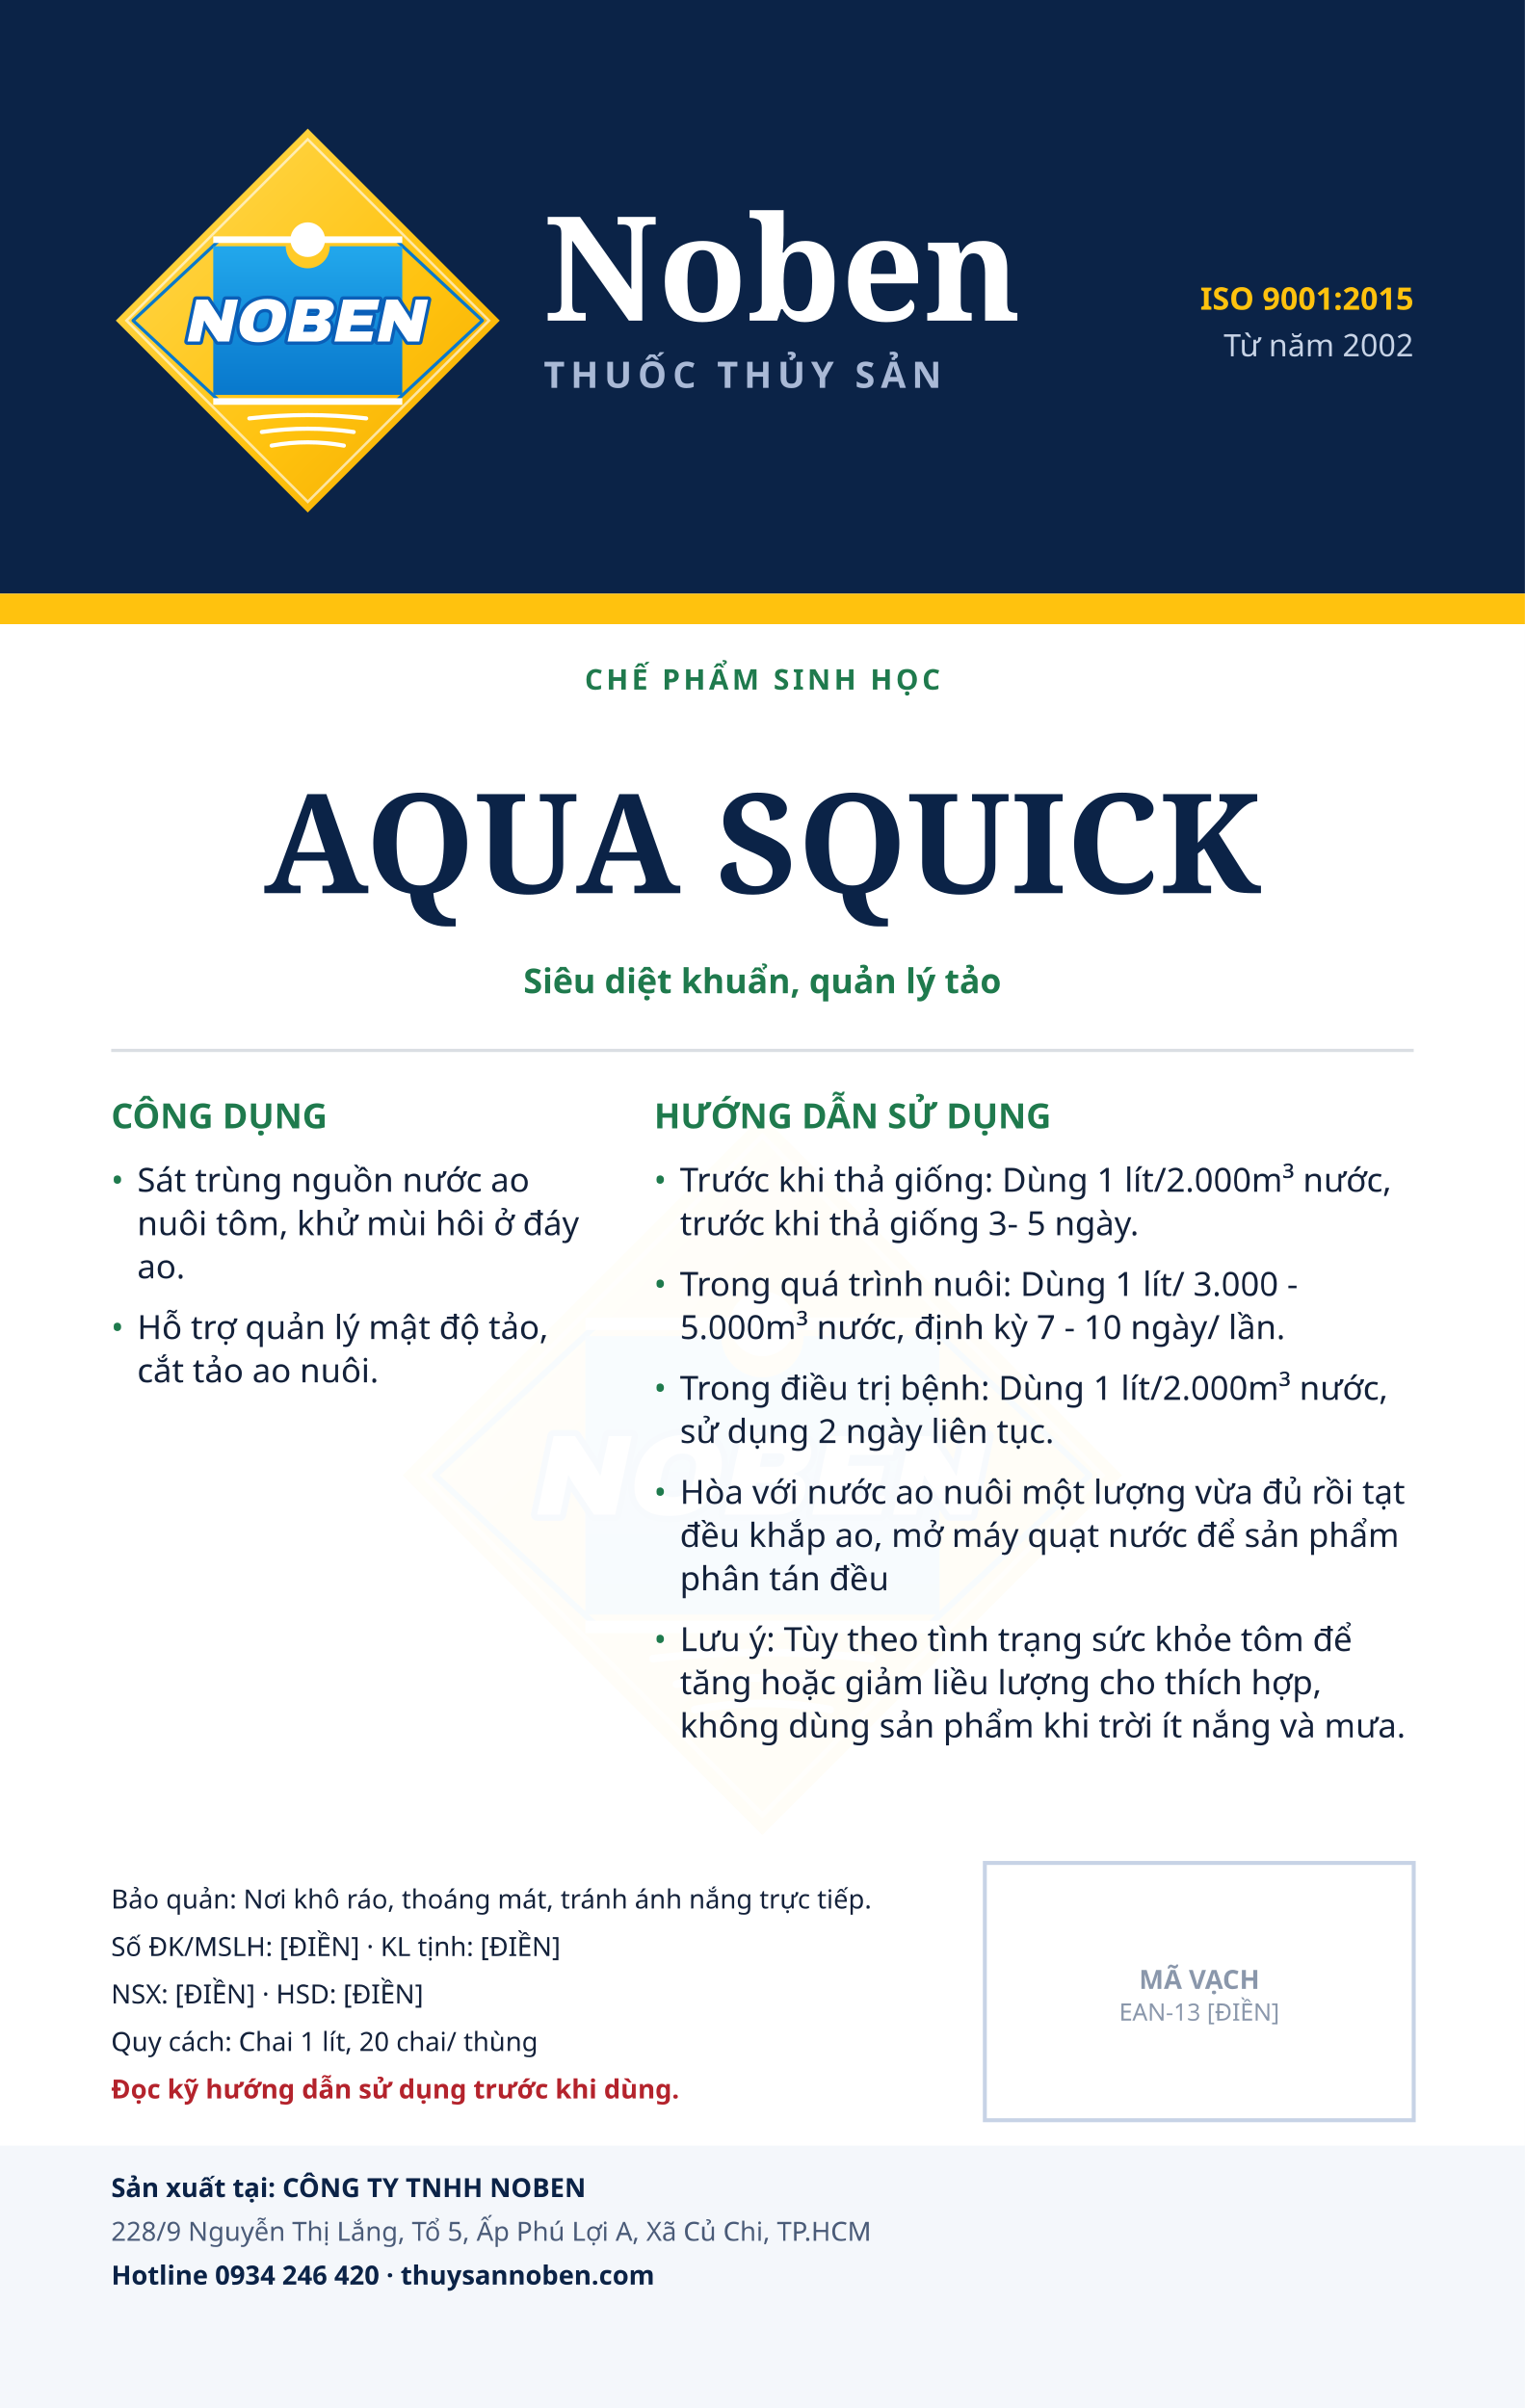
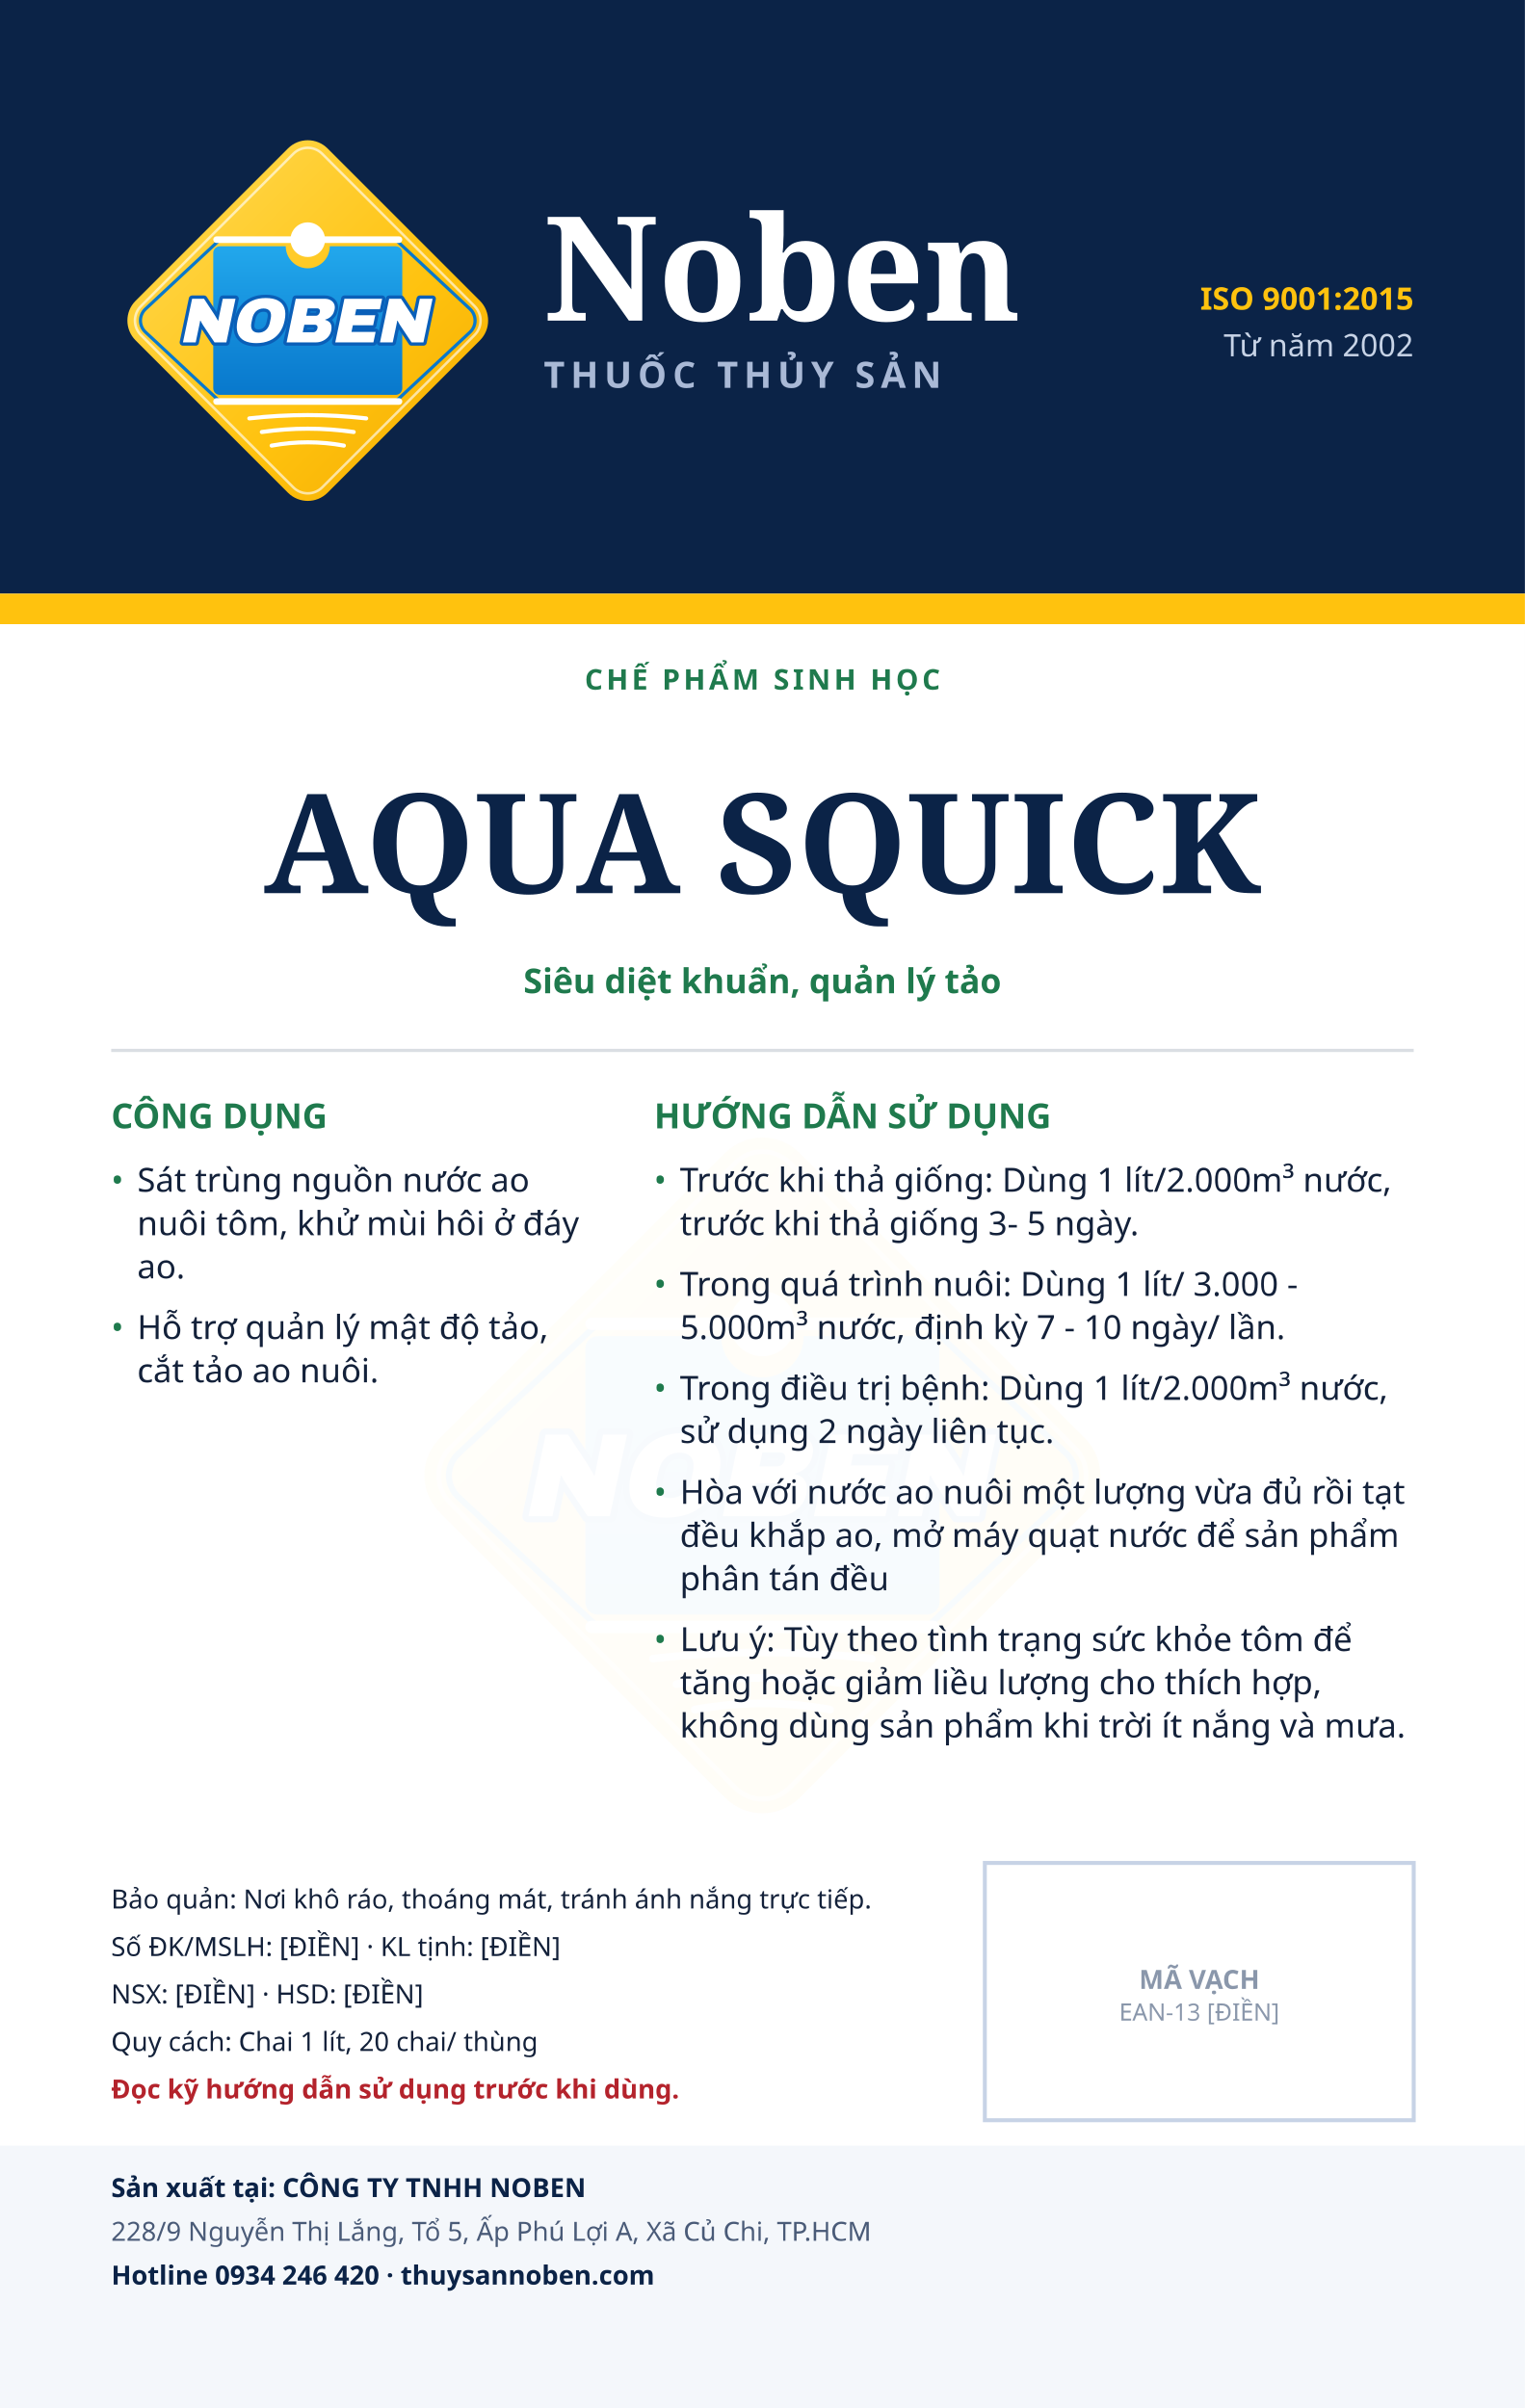
<svg xmlns="http://www.w3.org/2000/svg" xmlns:xlink="http://www.w3.org/1999/xlink" width="96mm" height="151.62mm" viewBox="-3 -3 96 151.62" data-trim="90 145.62" data-tran-le="3" data-an-toan="4">
  <defs>
    <clipPath id="nb-trang-giua">
      <rect x="0" y="36.29" width="90" height="95.81" />
    </clipPath>
  </defs>
  <g id="nen">
    <rect x="-3" y="-3" width="96" height="151.62" fill="#ffffff" />
    <rect x="-3" y="132.1" width="96" height="16.52" fill="#f4f7fb" />
    <g opacity="0.035" clip-path="url(#nb-trang-giua)">
      <use href="#nb-mark-art" xlink:href="#nb-mark-art" transform="translate(21.81 66.71) scale(0.09057)" />
    </g>
  </g>
  <g id="dai-thuong-hieu" data-khung="31.23 0 54.77 34.38">
    <rect x="-3" y="-3" width="96" height="37.38" fill="#0b2347" />
    <rect x="-3" y="34.38" width="96" height="1.92" fill="#ffc20e" />
    <text font-family="'Playfair Display ExtraBold', 'Playfair Display', serif" font-weight="800" font-size="9.14" fill="#ffffff" x="31.23" y="17.19">Noben</text>
    <text font-family="'Be Vietnam Pro SemiBold', 'Be Vietnam Pro', sans-serif" font-weight="600" font-size="2.29" fill="#a9b9d6" letter-spacing="0.37" x="31.23" y="21.42">THUỐC THỦY SẢN</text>
    <text font-family="'Be Vietnam Pro SemiBold', 'Be Vietnam Pro', sans-serif" font-weight="600" font-size="1.96" fill="#ffc20e" text-anchor="end" x="86" y="16.5">ISO 9001:2015</text>
    <text font-family="'Be Vietnam Pro', sans-serif" font-weight="400" font-size="1.96" fill="#c7d3e6" text-anchor="end" x="86" y="19.44">Từ năm 2002</text>
  </g>
  <g id="logo">
    <g transform="translate(4 4.81) scale(0.04834)">
      <g id="nb-mark-art">
        <defs>
          <linearGradient id="nb-g" x1="0" y1="0" x2="1" y2="1">
            <stop offset="0" stop-color="#ffdb57" />
            <stop offset=".618" stop-color="#ffc20e" />
            <stop offset="1" stop-color="#f2a900" />
          </linearGradient>
          <linearGradient id="nb-b" x1="0" y1="0" x2="0" y2="1">
            <stop offset="0" stop-color="#22a8ec" />
            <stop offset=".618" stop-color="#1289d8" />
            <stop offset="1" stop-color="#0878cc" />
          </linearGradient>
        </defs>
-         <path d="M256 6 L506 256 L256 506 L6 256 Z" fill="url(#nb-g)" />
-         <path d="M256 19.93 L492.07 256 L256 492.07 L19.93 256 Z" fill="none" stroke="#fff" stroke-opacity=".618" stroke-width="3.29" />
-         <path d="M370.48 150.62 L483.46 256 L370.48 361.38 M141.52 150.62 L28.54 256 L141.52 361.38" fill="none" stroke="#0878cc" stroke-width="4.18" stroke-linejoin="round" stroke-linecap="round" />
-         <path d="M132.91 150.62 H379.09 M132.91 361.38 H379.09" stroke="#fff" stroke-width="8.61" />
-         <path d="M132.91 159.23 H227.33 A28.67 28.67 0 0 0 284.67 159.23 H379.09 V352.77 H132.91 Z" fill="url(#nb-b)" />
+         <path d="M281.79 31.79 L480.21 230.21 A36.47 36.47 0 0 1 480.21 281.79 L281.79 480.21 A36.47 36.47 0 0 1 230.21 480.21 L31.79 281.79 A36.47 36.47 0 0 1 31.79 230.21 L230.21 31.79 A36.47 36.47 0 0 1 281.79 31.79 Z" fill="url(#nb-g)" />
+         <path d="M274.83 38.76 L473.24 237.17 A26.62 26.62 0 0 1 473.24 274.83 L274.83 473.24 A26.62 26.62 0 0 1 237.17 473.24 L38.76 274.83 A26.62 26.62 0 0 1 38.76 237.17 L237.17 38.76 A26.62 26.62 0 0 1 274.83 38.76 Z" fill="none" stroke="#fff" stroke-opacity=".618" stroke-width="3.29" />
+         <path d="M370.48 150.62 L467.36 240.98 A20.53 20.53 0 0 1 467.36 271.02 L370.48 361.38 M141.52 150.62 L44.64 240.98 A20.53 20.53 0 0 0 44.64 271.02 L141.52 361.38" fill="none" stroke="#0878cc" stroke-width="4.18" stroke-linejoin="round" stroke-linecap="round" />
+         <rect x="132.91" y="146.31" width="246.19" height="8.61" rx="4.31" fill="#fff" />
+         <rect x="132.91" y="357.08" width="246.19" height="8.61" rx="4.31" fill="#fff" />
+         <path d="M141.52 159.23 H227.33 A28.67 28.67 0 0 0 284.67 159.23 H370.48 A8.61 8.61 0 0 1 379.09 167.84 V344.16 A8.61 8.61 0 0 1 370.48 352.77 H141.52 A8.61 8.61 0 0 1 132.91 344.16 V167.84 A8.61 8.61 0 0 1 141.52 159.23 Z" fill="url(#nb-b)" />
        <circle cx="256" cy="150.62" r="22.54" fill="#fff" />
-         <g transform="translate(93.56 283.26) scale(0.8613)">
-           <path d="M6.808 0.0 20.1 -63.296H37.396L52.312 -40.572Q52.947 -39.652 53.96 -37.904Q54.973 -36.156 56.022 -34.362Q57.071 -32.568 57.575 -31.464L58.074 -31.648Q58.523 -34.224 59.054 -36.754Q59.586 -39.284 59.856 -40.572L64.628 -63.296H83.12L69.828 0.0H52.624L35.765 -25.3Q34.587 -27.14 33.802 -28.658Q33.017 -30.176 32.295 -31.556L31.796 -31.372Q31.521 -29.624 31.154 -27.876Q30.787 -26.128 30.613 -25.3L25.3 0.0Z M113.676 1.104Q102.912 1.104 96.049 -2.576Q89.186 -6.256 86.674 -13.57Q84.162 -20.884 86.422 -31.648Q88.702 -42.504 94.276 -49.772Q99.85 -57.04 108.259 -60.72Q116.668 -64.4 127.432 -64.4Q138.288 -64.4 145.151 -60.72Q152.014 -57.04 154.536 -49.772Q157.058 -42.504 154.778 -31.648Q152.518 -20.884 146.934 -13.57Q141.35 -6.256 132.941 -2.576Q124.532 1.104 113.676 1.104ZM116.864 -14.076Q120.176 -14.076 122.928 -15.134Q125.68 -16.192 127.788 -18.124Q129.896 -20.056 131.294 -22.77Q132.692 -25.484 133.368 -28.704L134.604 -34.592Q135.281 -37.812 135.022 -40.526Q134.764 -43.24 133.468 -45.172Q132.172 -47.104 129.864 -48.162Q127.556 -49.22 124.244 -49.22Q120.932 -49.22 118.18 -48.162Q115.428 -47.104 113.366 -45.172Q111.304 -43.24 109.906 -40.526Q108.509 -37.812 107.832 -34.592L106.596 -28.704Q105.92 -25.484 106.178 -22.77Q106.436 -20.056 107.686 -18.124Q108.936 -16.192 111.244 -15.134Q113.552 -14.076 116.864 -14.076Z M158.08 0.0 171.372 -63.296H213.508Q218.292 -63.296 221.833 -61.318Q225.373 -59.34 227.031 -55.844Q228.689 -52.348 227.723 -47.748Q226.757 -43.148 224.667 -40.204Q222.577 -37.26 219.827 -35.558Q217.078 -33.856 214.052 -33.028L213.975 -32.66Q217.132 -31.924 219.469 -30.13Q221.807 -28.336 222.786 -25.116Q223.766 -21.896 222.704 -16.836Q221.641 -11.776 218.365 -8.004Q215.089 -4.232 210.504 -2.116Q205.92 0.0 200.768 0.0ZM181.503 -14.72H196.959Q199.075 -14.72 200.672 -16.192Q202.269 -17.664 202.888 -20.608Q203.177 -21.988 202.821 -23.138Q202.464 -24.288 201.542 -24.932Q200.619 -25.576 199.239 -25.576H183.783ZM186.526 -38.64H200.51Q201.982 -38.64 203.139 -39.33Q204.296 -40.02 205.165 -41.308Q206.033 -42.596 206.439 -44.528Q206.864 -46.552 205.783 -47.978Q204.703 -49.404 202.771 -49.404H188.787Z M228.932 0.0 242.224 -63.296H296.964L293.776 -48.116H259.368L257.533 -39.376H286.973L283.92 -24.84H254.48L252.452 -15.18H287.504L284.316 0.0Z M294.08 0.0 307.372 -63.296H324.668L339.584 -40.572Q340.219 -39.652 341.232 -37.904Q342.245 -36.156 343.294 -34.362Q344.343 -32.568 344.847 -31.464L345.346 -31.648Q345.795 -34.224 346.326 -36.754Q346.858 -39.284 347.128 -40.572L351.9 -63.296H370.392L357.1 0.0H339.896L323.037 -25.3Q321.859 -27.14 321.074 -28.658Q320.289 -30.176 319.567 -31.556L319.068 -31.372Q318.793 -29.624 318.426 -27.876Q318.059 -26.128 317.885 -25.3L312.572 0.0Z" fill="none" stroke="#0a5fb8" stroke-width="10" stroke-linejoin="round" />
-           <path d="M6.808 0.0 20.1 -63.296H37.396L52.312 -40.572Q52.947 -39.652 53.96 -37.904Q54.973 -36.156 56.022 -34.362Q57.071 -32.568 57.575 -31.464L58.074 -31.648Q58.523 -34.224 59.054 -36.754Q59.586 -39.284 59.856 -40.572L64.628 -63.296H83.12L69.828 0.0H52.624L35.765 -25.3Q34.587 -27.14 33.802 -28.658Q33.017 -30.176 32.295 -31.556L31.796 -31.372Q31.521 -29.624 31.154 -27.876Q30.787 -26.128 30.613 -25.3L25.3 0.0Z M113.676 1.104Q102.912 1.104 96.049 -2.576Q89.186 -6.256 86.674 -13.57Q84.162 -20.884 86.422 -31.648Q88.702 -42.504 94.276 -49.772Q99.85 -57.04 108.259 -60.72Q116.668 -64.4 127.432 -64.4Q138.288 -64.4 145.151 -60.72Q152.014 -57.04 154.536 -49.772Q157.058 -42.504 154.778 -31.648Q152.518 -20.884 146.934 -13.57Q141.35 -6.256 132.941 -2.576Q124.532 1.104 113.676 1.104ZM116.864 -14.076Q120.176 -14.076 122.928 -15.134Q125.68 -16.192 127.788 -18.124Q129.896 -20.056 131.294 -22.77Q132.692 -25.484 133.368 -28.704L134.604 -34.592Q135.281 -37.812 135.022 -40.526Q134.764 -43.24 133.468 -45.172Q132.172 -47.104 129.864 -48.162Q127.556 -49.22 124.244 -49.22Q120.932 -49.22 118.18 -48.162Q115.428 -47.104 113.366 -45.172Q111.304 -43.24 109.906 -40.526Q108.509 -37.812 107.832 -34.592L106.596 -28.704Q105.92 -25.484 106.178 -22.77Q106.436 -20.056 107.686 -18.124Q108.936 -16.192 111.244 -15.134Q113.552 -14.076 116.864 -14.076Z M158.08 0.0 171.372 -63.296H213.508Q218.292 -63.296 221.833 -61.318Q225.373 -59.34 227.031 -55.844Q228.689 -52.348 227.723 -47.748Q226.757 -43.148 224.667 -40.204Q222.577 -37.26 219.827 -35.558Q217.078 -33.856 214.052 -33.028L213.975 -32.66Q217.132 -31.924 219.469 -30.13Q221.807 -28.336 222.786 -25.116Q223.766 -21.896 222.704 -16.836Q221.641 -11.776 218.365 -8.004Q215.089 -4.232 210.504 -2.116Q205.92 0.0 200.768 0.0ZM181.503 -14.72H196.959Q199.075 -14.72 200.672 -16.192Q202.269 -17.664 202.888 -20.608Q203.177 -21.988 202.821 -23.138Q202.464 -24.288 201.542 -24.932Q200.619 -25.576 199.239 -25.576H183.783ZM186.526 -38.64H200.51Q201.982 -38.64 203.139 -39.33Q204.296 -40.02 205.165 -41.308Q206.033 -42.596 206.439 -44.528Q206.864 -46.552 205.783 -47.978Q204.703 -49.404 202.771 -49.404H188.787Z M228.932 0.0 242.224 -63.296H296.964L293.776 -48.116H259.368L257.533 -39.376H286.973L283.92 -24.84H254.48L252.452 -15.18H287.504L284.316 0.0Z M294.08 0.0 307.372 -63.296H324.668L339.584 -40.572Q340.219 -39.652 341.232 -37.904Q342.245 -36.156 343.294 -34.362Q344.343 -32.568 344.847 -31.464L345.346 -31.648Q345.795 -34.224 346.326 -36.754Q346.858 -39.284 347.128 -40.572L351.9 -63.296H370.392L357.1 0.0H339.896L323.037 -25.3Q321.859 -27.14 321.074 -28.658Q320.289 -30.176 319.567 -31.556L319.068 -31.372Q318.793 -29.624 318.426 -27.876Q318.059 -26.128 317.885 -25.3L312.572 0.0Z" fill="#fff" />
+         <g transform="translate(93.46 284.39) scale(0.89704)">
+           <g fill="none" stroke="#0a5fb8" stroke-width="9.6" stroke-linejoin="round">
+             <path transform="translate(-6.81 0)" d="M6.808 0.0 20.1 -63.296H37.396L52.312 -40.572Q52.947 -39.652 53.96 -37.904Q54.973 -36.156 56.022 -34.362Q57.071 -32.568 57.575 -31.464L58.074 -31.648Q58.523 -34.224 59.054 -36.754Q59.586 -39.284 59.856 -40.572L64.628 -63.296H83.12L69.828 0.0H52.624L35.765 -25.3Q34.587 -27.14 33.802 -28.658Q33.017 -30.176 32.295 -31.556L31.796 -31.372Q31.521 -29.624 31.154 -27.876Q30.787 -26.128 30.613 -25.3L25.3 0.0Z " />
+             <path transform="translate(-7.2 0)" d="M113.676 1.104Q102.912 1.104 96.049 -2.576Q89.186 -6.256 86.674 -13.57Q84.162 -20.884 86.422 -31.648Q88.702 -42.504 94.276 -49.772Q99.85 -57.04 108.259 -60.72Q116.668 -64.4 127.432 -64.4Q138.288 -64.4 145.151 -60.72Q152.014 -57.04 154.536 -49.772Q157.058 -42.504 154.778 -31.648Q152.518 -20.884 146.934 -13.57Q141.35 -6.256 132.941 -2.576Q124.532 1.104 113.676 1.104ZM116.864 -14.076Q120.176 -14.076 122.928 -15.134Q125.68 -16.192 127.788 -18.124Q129.896 -20.056 131.294 -22.77Q132.692 -25.484 133.368 -28.704L134.604 -34.592Q135.281 -37.812 135.022 -40.526Q134.764 -43.24 133.468 -45.172Q132.172 -47.104 129.864 -48.162Q127.556 -49.22 124.244 -49.22Q120.932 -49.22 118.18 -48.162Q115.428 -47.104 113.366 -45.172Q111.304 -43.24 109.906 -40.526Q108.509 -37.812 107.832 -34.592L106.596 -28.704Q105.92 -25.484 106.178 -22.77Q106.436 -20.056 107.686 -18.124Q108.936 -16.192 111.244 -15.134Q113.552 -14.076 116.864 -14.076Z " />
+             <path transform="translate(-7.59 0)" d="M158.08 0.0 171.372 -63.296H213.508Q218.292 -63.296 221.833 -61.318Q225.373 -59.34 227.031 -55.844Q228.689 -52.348 227.723 -47.748Q226.757 -43.148 224.667 -40.204Q222.577 -37.26 219.827 -35.558Q217.078 -33.856 214.052 -33.028L213.975 -32.66Q217.132 -31.924 219.469 -30.13Q221.807 -28.336 222.786 -25.116Q223.766 -21.896 222.704 -16.836Q221.641 -11.776 218.365 -8.004Q215.089 -4.232 210.504 -2.116Q205.92 0.0 200.768 0.0ZM181.503 -14.72H196.959Q199.075 -14.72 200.672 -16.192Q202.269 -17.664 202.888 -20.608Q203.177 -21.988 202.821 -23.138Q202.464 -24.288 201.542 -24.932Q200.619 -25.576 199.239 -25.576H183.783ZM186.526 -38.64H200.51Q201.982 -38.64 203.139 -39.33Q204.296 -40.02 205.165 -41.308Q206.033 -42.596 206.439 -44.528Q206.864 -46.552 205.783 -47.978Q204.703 -49.404 202.771 -49.404H188.787Z " />
+             <path transform="translate(-7.8 0)" d="M228.932 0.0 242.224 -63.296H296.964L293.776 -48.116H259.368L257.533 -39.376H286.973L283.92 -24.84H254.48L252.452 -15.18H287.504L284.316 0.0Z " />
+             <path transform="translate(-8 0)" d="M294.08 0.0 307.372 -63.296H324.668L339.584 -40.572Q340.219 -39.652 341.232 -37.904Q342.245 -36.156 343.294 -34.362Q344.343 -32.568 344.847 -31.464L345.346 -31.648Q345.795 -34.224 346.326 -36.754Q346.858 -39.284 347.128 -40.572L351.9 -63.296H370.392L357.1 0.0H339.896L323.037 -25.3Q321.859 -27.14 321.074 -28.658Q320.289 -30.176 319.567 -31.556L319.068 -31.372Q318.793 -29.624 318.426 -27.876Q318.059 -26.128 317.885 -25.3L312.572 0.0Z" />
+           </g>
+           <g fill="#fff">
+             <path transform="translate(-6.81 0)" d="M6.808 0.0 20.1 -63.296H37.396L52.312 -40.572Q52.947 -39.652 53.96 -37.904Q54.973 -36.156 56.022 -34.362Q57.071 -32.568 57.575 -31.464L58.074 -31.648Q58.523 -34.224 59.054 -36.754Q59.586 -39.284 59.856 -40.572L64.628 -63.296H83.12L69.828 0.0H52.624L35.765 -25.3Q34.587 -27.14 33.802 -28.658Q33.017 -30.176 32.295 -31.556L31.796 -31.372Q31.521 -29.624 31.154 -27.876Q30.787 -26.128 30.613 -25.3L25.3 0.0Z " />
+             <path transform="translate(-7.2 0)" d="M113.676 1.104Q102.912 1.104 96.049 -2.576Q89.186 -6.256 86.674 -13.57Q84.162 -20.884 86.422 -31.648Q88.702 -42.504 94.276 -49.772Q99.85 -57.04 108.259 -60.72Q116.668 -64.4 127.432 -64.4Q138.288 -64.4 145.151 -60.72Q152.014 -57.04 154.536 -49.772Q157.058 -42.504 154.778 -31.648Q152.518 -20.884 146.934 -13.57Q141.35 -6.256 132.941 -2.576Q124.532 1.104 113.676 1.104ZM116.864 -14.076Q120.176 -14.076 122.928 -15.134Q125.68 -16.192 127.788 -18.124Q129.896 -20.056 131.294 -22.77Q132.692 -25.484 133.368 -28.704L134.604 -34.592Q135.281 -37.812 135.022 -40.526Q134.764 -43.24 133.468 -45.172Q132.172 -47.104 129.864 -48.162Q127.556 -49.22 124.244 -49.22Q120.932 -49.22 118.18 -48.162Q115.428 -47.104 113.366 -45.172Q111.304 -43.24 109.906 -40.526Q108.509 -37.812 107.832 -34.592L106.596 -28.704Q105.92 -25.484 106.178 -22.77Q106.436 -20.056 107.686 -18.124Q108.936 -16.192 111.244 -15.134Q113.552 -14.076 116.864 -14.076Z " />
+             <path transform="translate(-7.59 0)" d="M158.08 0.0 171.372 -63.296H213.508Q218.292 -63.296 221.833 -61.318Q225.373 -59.34 227.031 -55.844Q228.689 -52.348 227.723 -47.748Q226.757 -43.148 224.667 -40.204Q222.577 -37.26 219.827 -35.558Q217.078 -33.856 214.052 -33.028L213.975 -32.66Q217.132 -31.924 219.469 -30.13Q221.807 -28.336 222.786 -25.116Q223.766 -21.896 222.704 -16.836Q221.641 -11.776 218.365 -8.004Q215.089 -4.232 210.504 -2.116Q205.92 0.0 200.768 0.0ZM181.503 -14.72H196.959Q199.075 -14.72 200.672 -16.192Q202.269 -17.664 202.888 -20.608Q203.177 -21.988 202.821 -23.138Q202.464 -24.288 201.542 -24.932Q200.619 -25.576 199.239 -25.576H183.783ZM186.526 -38.64H200.51Q201.982 -38.64 203.139 -39.33Q204.296 -40.02 205.165 -41.308Q206.033 -42.596 206.439 -44.528Q206.864 -46.552 205.783 -47.978Q204.703 -49.404 202.771 -49.404H188.787Z " />
+             <path transform="translate(-7.8 0)" d="M228.932 0.0 242.224 -63.296H296.964L293.776 -48.116H259.368L257.533 -39.376H286.973L283.92 -24.84H254.48L252.452 -15.18H287.504L284.316 0.0Z " />
+             <path transform="translate(-8 0)" d="M294.08 0.0 307.372 -63.296H324.668L339.584 -40.572Q340.219 -39.652 341.232 -37.904Q342.245 -36.156 343.294 -34.362Q344.343 -32.568 344.847 -31.464L345.346 -31.648Q345.795 -34.224 346.326 -36.754Q346.858 -39.284 347.128 -40.572L351.9 -63.296H370.392L357.1 0.0H339.896L323.037 -25.3Q321.859 -27.14 321.074 -28.658Q320.289 -30.176 319.567 -31.556L319.068 -31.372Q318.793 -29.624 318.426 -27.876Q318.059 -26.128 317.885 -25.3L312.572 0.0Z" />
+           </g>
        </g>
        <path d="M179.92 383.41 Q256 374.8 332.08 383.41 M196.19 401.13 Q256 392.52 315.81 401.13 M208.98 418.85 Q256 410.24 303.02 418.85" fill="none" stroke="#fff" stroke-width="5.32" stroke-linecap="round" />
      </g>
    </g>
  </g>
  <g id="ten-san-pham" data-khung="4 36.29 82 29.2">
    <text font-family="'Be Vietnam Pro SemiBold', 'Be Vietnam Pro', sans-serif" font-weight="600" font-size="1.8" fill="#1f7a4d" text-anchor="middle" letter-spacing="0.22">
      <tspan x="45" y="40.42">CHẾ PHẨM SINH HỌC</tspan>
    </text>
    <text font-family="'Playfair Display ExtraBold', 'Playfair Display', serif" font-weight="800" font-size="8.74" fill="#0b2347" text-anchor="middle">
      <tspan x="45" y="53.24">AQUA SQUICK</tspan>
    </text>
    <text font-family="'Be Vietnam Pro SemiBold', 'Be Vietnam Pro', sans-serif" font-weight="600" font-size="2.16" fill="#1f7a4d" text-anchor="middle">
      <tspan x="45" y="59.54">Siêu diệt khuẩn, quản lý tảo</tspan>
    </text>
  </g>
  <g id="cong-dung" data-khung="4 65.49 29.56 19.12">
    <line x1="4" y1="63.14" x2="86" y2="63.14" stroke="#0b2347" stroke-opacity="0.15" stroke-width="0.2" />
    <text font-family="'Be Vietnam Pro SemiBold', 'Be Vietnam Pro', sans-serif" font-weight="600" font-size="2.18" fill="#1f7a4d">
      <tspan x="4" y="68.05">CÔNG DỤNG</tspan>
    </text>
    <text font-family="'Be Vietnam Pro', sans-serif" font-weight="400" font-size="2.1" fill="#1f7a4d" x="4" y="72.04">•</text>
    <text font-family="'Be Vietnam Pro', sans-serif" font-weight="400" font-size="2.1" fill="#13213a">
      <tspan x="5.64" y="72.04">Sát trùng nguồn nước ao</tspan>
      <tspan x="5.64" y="74.77">nuôi tôm, khử mùi hôi ở đáy</tspan>
      <tspan x="5.64" y="77.49">ao.</tspan>
    </text>
    <text font-family="'Be Vietnam Pro', sans-serif" font-weight="400" font-size="2.1" fill="#1f7a4d" x="4" y="81.31">•</text>
    <text font-family="'Be Vietnam Pro', sans-serif" font-weight="400" font-size="2.1" fill="#13213a">
      <tspan x="5.64" y="81.31">Hỗ trợ quản lý mật độ tảo,</tspan>
      <tspan x="5.64" y="84.04">cắt tảo ao nuôi.</tspan>
    </text>
  </g>
  <g id="huong-dan" data-khung="38.17 65.49 47.83 41.48">
    <text font-family="'Be Vietnam Pro SemiBold', 'Be Vietnam Pro', sans-serif" font-weight="600" font-size="2.18" fill="#1f7a4d">
      <tspan x="38.17" y="68.05">HƯỚNG DẪN SỬ DỤNG</tspan>
    </text>
    <text font-family="'Be Vietnam Pro', sans-serif" font-weight="400" font-size="2.1" fill="#1f7a4d" x="38.17" y="72.04">•</text>
    <text font-family="'Be Vietnam Pro', sans-serif" font-weight="400" font-size="2.1" fill="#13213a">
      <tspan x="39.81" y="72.04">Trước khi thả giống: Dùng 1 lít/2.000m³ nước,</tspan>
      <tspan x="39.81" y="74.77">trước khi thả giống 3- 5 ngày.</tspan>
    </text>
    <text font-family="'Be Vietnam Pro', sans-serif" font-weight="400" font-size="2.1" fill="#1f7a4d" x="38.17" y="78.59">•</text>
    <text font-family="'Be Vietnam Pro', sans-serif" font-weight="400" font-size="2.1" fill="#13213a">
      <tspan x="39.81" y="78.59">Trong quá trình nuôi: Dùng 1 lít/ 3.000 -</tspan>
      <tspan x="39.81" y="81.31">5.000m³ nước, định kỳ 7 - 10 ngày/ lần.</tspan>
    </text>
    <text font-family="'Be Vietnam Pro', sans-serif" font-weight="400" font-size="2.1" fill="#1f7a4d" x="38.17" y="85.14">•</text>
    <text font-family="'Be Vietnam Pro', sans-serif" font-weight="400" font-size="2.1" fill="#13213a">
      <tspan x="39.81" y="85.14">Trong điều trị bệnh: Dùng 1 lít/2.000m³ nước,</tspan>
      <tspan x="39.81" y="87.86">sử dụng 2 ngày liên tục.</tspan>
    </text>
    <text font-family="'Be Vietnam Pro', sans-serif" font-weight="400" font-size="2.1" fill="#1f7a4d" x="38.17" y="91.69">•</text>
    <text font-family="'Be Vietnam Pro', sans-serif" font-weight="400" font-size="2.1" fill="#13213a">
      <tspan x="39.81" y="91.69">Hòa với nước ao nuôi một lượng vừa đủ rồi tạt</tspan>
      <tspan x="39.81" y="94.41">đều khắp ao, mở máy quạt nước để sản phẩm</tspan>
      <tspan x="39.81" y="97.13">phân tán đều</tspan>
    </text>
    <text font-family="'Be Vietnam Pro', sans-serif" font-weight="400" font-size="2.1" fill="#1f7a4d" x="38.17" y="100.96">•</text>
    <text font-family="'Be Vietnam Pro', sans-serif" font-weight="400" font-size="2.1" fill="#13213a">
      <tspan x="39.81" y="100.96">Lưu ý: Tùy theo tình trạng sức khỏe tôm để</tspan>
      <tspan x="39.81" y="103.68">tăng hoặc giảm liều lượng cho thích hợp,</tspan>
      <tspan x="39.81" y="106.4">không dùng sản phẩm khi trời ít nắng và mưa.</tspan>
    </text>
  </g>
  <g id="thanh-phan">
</g>
  <g id="phap-ly" data-khung="4 114.3 82 27.32">
    <text font-family="'Be Vietnam Pro', sans-serif" font-weight="400" font-size="1.66" fill="#13213a">
      <tspan x="4" y="117.17">Bảo quản: Nơi khô ráo, thoáng mát, tránh ánh nắng trực tiếp.</tspan>
    </text>
    <text font-family="'Be Vietnam Pro', sans-serif" font-weight="400" font-size="1.66" fill="#13213a">
      <tspan x="4" y="120.16">Số ĐK/MSLH: [ĐIỀN] · KL tịnh: [ĐIỀN]</tspan>
    </text>
    <text font-family="'Be Vietnam Pro', sans-serif" font-weight="400" font-size="1.66" fill="#13213a">
      <tspan x="4" y="123.15">NSX: [ĐIỀN] · HSD: [ĐIỀN]</tspan>
    </text>
    <text font-family="'Be Vietnam Pro', sans-serif" font-weight="400" font-size="1.66" fill="#13213a">
      <tspan x="4" y="126.14">Quy cách: Chai 1 lít, 20 chai/ thùng</tspan>
    </text>
    <text font-family="'Be Vietnam Pro SemiBold', 'Be Vietnam Pro', sans-serif" font-weight="600" font-size="1.66" fill="#b4232c">
      <tspan x="4" y="129.13">Đọc kỹ hướng dẫn sử dụng trước khi dùng.</tspan>
    </text>
    <text font-family="'Be Vietnam Pro SemiBold', 'Be Vietnam Pro', sans-serif" font-weight="600" font-size="1.66" fill="#0b2347">
      <tspan x="4" y="135.34">Sản xuất tại: CÔNG TY TNHH NOBEN</tspan>
    </text>
    <text font-family="'Be Vietnam Pro', sans-serif" font-weight="400" font-size="1.66" fill="#4a5b78">
      <tspan x="4" y="138.09">228/9 Nguyễn Thị Lắng, Tổ 5, Ấp Phú Lợi A, Xã Củ Chi, TP.HCM</tspan>
    </text>
    <text font-family="'Be Vietnam Pro SemiBold', 'Be Vietnam Pro', sans-serif" font-weight="600" font-size="1.66" fill="#0b2347">
      <tspan x="4" y="140.85">Hotline 0934 246 420 · thuysannoben.com</tspan>
    </text>
  </g>
  <g id="ma-vach" data-khung="59 114.3 27 16.2">
    <rect x="59" y="114.3" width="27" height="16.2" fill="#ffffff" stroke="#c7d3e6" stroke-width="0.25" />
    <text font-family="'Be Vietnam Pro SemiBold', 'Be Vietnam Pro', sans-serif" font-weight="600" font-size="1.66" fill="#8a97ab" text-anchor="middle" x="72.5" y="122.23">MÃ VẠCH</text>
    <text font-family="'Be Vietnam Pro', sans-serif" font-weight="400" font-size="1.5" fill="#8a97ab" text-anchor="middle" x="72.5" y="124.23">EAN-13 [ĐIỀN]</text>
  </g>
  <g id="vung-an-toan" display="none">
    <rect x="-3" y="-3" width="96" height="151.62" fill="none" stroke="#e6007e" stroke-width="0.2" />
    <rect x="0" y="0" width="90" height="145.62" fill="none" stroke="#00a0e9" stroke-width="0.25" />
    <rect x="4" y="4" width="82" height="137.62" fill="none" stroke="#2fb34a" stroke-width="0.2" stroke-dasharray="1 1" />
    <line x1="0" y1="90" x2="90" y2="90" stroke="#ffc20e" stroke-width="0.2" stroke-dasharray="2 1" />
  </g>
</svg>
